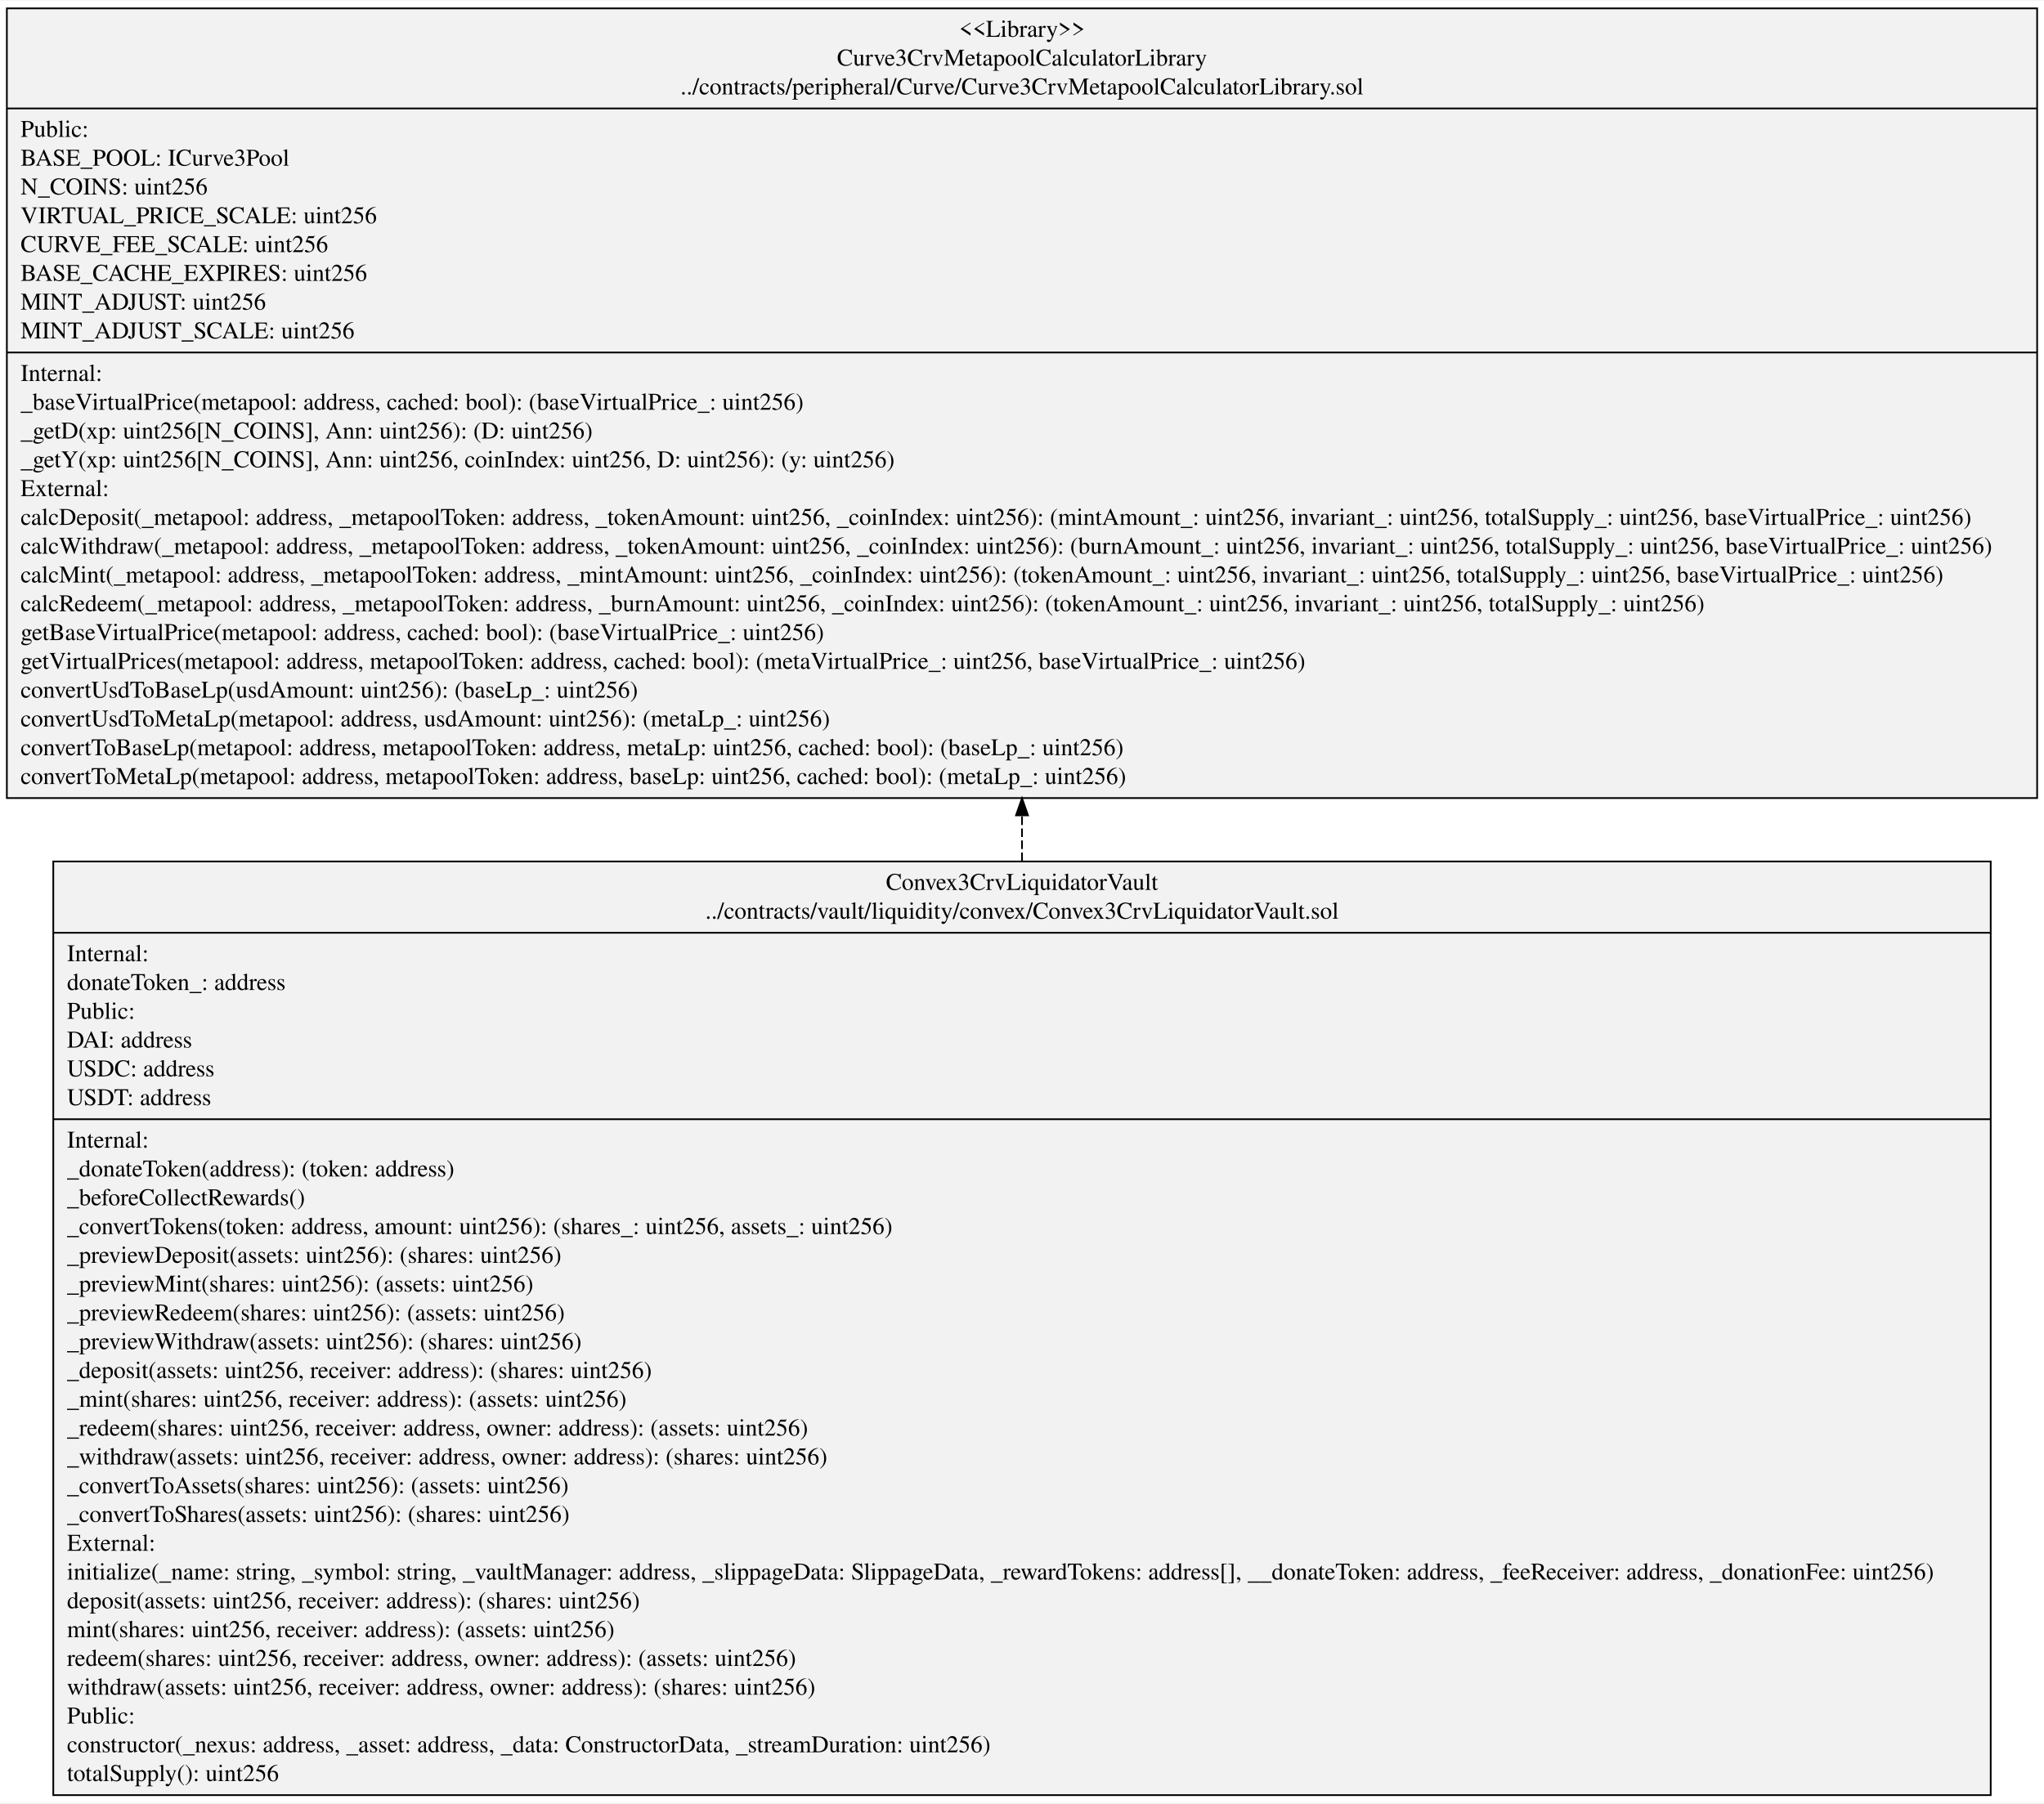
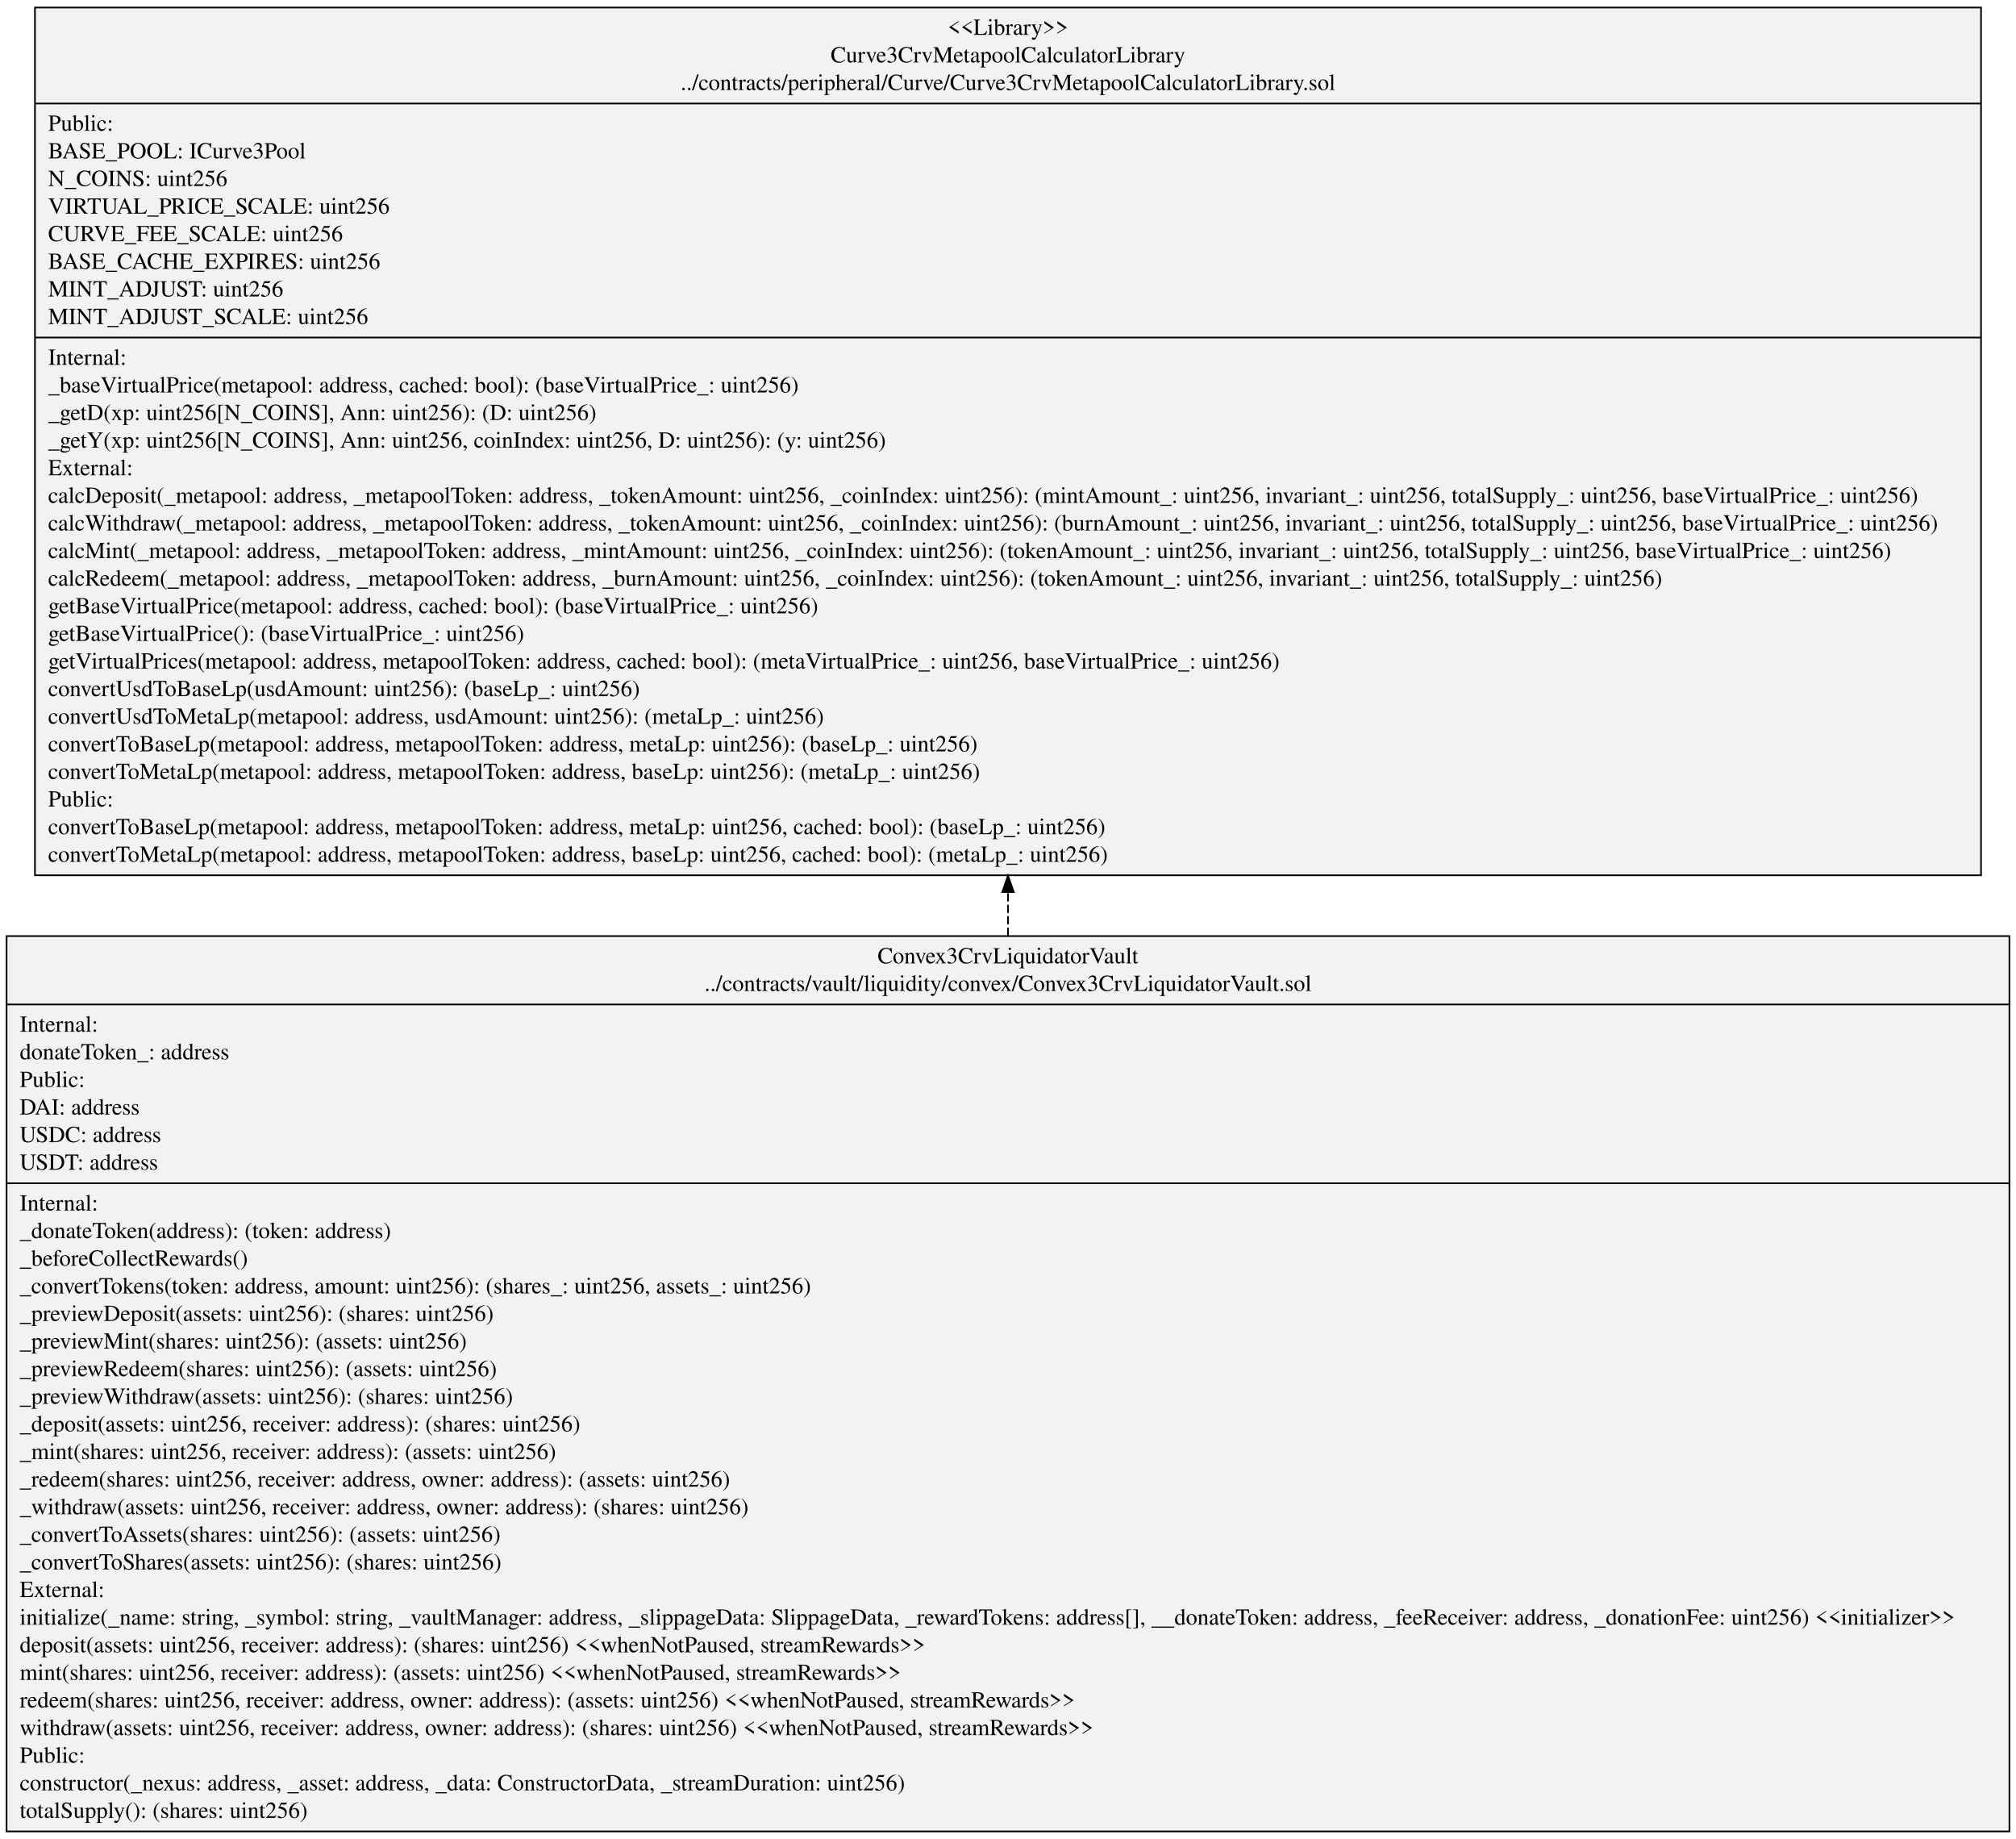
- <svg xmlns="http://www.w3.org/2000/svg" width="1192pt" height="1052pt" viewBox="0.00 0.00 1192.41 1051.60">
-   <g id="graph0" class="graph" transform="scale(1 1) rotate(0) translate(4 1047.6)">
-     <polygon fill="white" stroke="transparent" points="-4,4 -4,-1047.6 1188.41,-1047.6 1188.41,4 -4,4" />
+ <svg xmlns="http://www.w3.org/2000/svg" width="1227pt" height="1119pt" viewBox="0.00 0.00 1226.97 1118.80">
+   <g id="graph0" class="graph" transform="scale(1 1) rotate(0) translate(4 1114.8)">
+     <polygon fill="white" stroke="transparent" points="-4,4 -4,-1114.8 1222.97,-1114.8 1222.97,4 -4,4" />
    <g id="node1" class="node">
-       <polygon fill="#f2f2f2" stroke="black" points="0,-582.3 0,-1043.1 1184.41,-1043.1 1184.41,-582.3 0,-582.3" />
-       <text text-anchor="middle" x="592.21" y="-1026.5" font-family="Times,serif" font-size="14.00">&lt;&lt;Library&gt;&gt;</text>
-       <text text-anchor="middle" x="592.21" y="-1009.7" font-family="Times,serif" font-size="14.00">Curve3CrvMetapoolCalculatorLibrary</text>
-       <text text-anchor="middle" x="592.21" y="-992.9" font-family="Times,serif" font-size="14.00">../contracts/peripheral/Curve/Curve3CrvMetapoolCalculatorLibrary.sol</text>
-       <polyline fill="none" stroke="black" points="0,-984.7 1184.41,-984.7 " />
-       <text text-anchor="start" x="8" y="-968.1" font-family="Times,serif" font-size="14.00">Public:</text>
-       <text text-anchor="start" x="8" y="-951.3" font-family="Times,serif" font-size="14.00">   BASE_POOL: ICurve3Pool</text>
-       <text text-anchor="start" x="8" y="-934.5" font-family="Times,serif" font-size="14.00">   N_COINS: uint256</text>
-       <text text-anchor="start" x="8" y="-917.7" font-family="Times,serif" font-size="14.00">   VIRTUAL_PRICE_SCALE: uint256</text>
-       <text text-anchor="start" x="8" y="-900.9" font-family="Times,serif" font-size="14.00">   CURVE_FEE_SCALE: uint256</text>
-       <text text-anchor="start" x="8" y="-884.1" font-family="Times,serif" font-size="14.00">   BASE_CACHE_EXPIRES: uint256</text>
-       <text text-anchor="start" x="8" y="-867.3" font-family="Times,serif" font-size="14.00">   MINT_ADJUST: uint256</text>
-       <text text-anchor="start" x="8" y="-850.5" font-family="Times,serif" font-size="14.00">   MINT_ADJUST_SCALE: uint256</text>
-       <polyline fill="none" stroke="black" points="0,-842.3 1184.41,-842.3 " />
-       <text text-anchor="start" x="8" y="-825.7" font-family="Times,serif" font-size="14.00">Internal:</text>
-       <text text-anchor="start" x="8" y="-808.9" font-family="Times,serif" font-size="14.00">    _baseVirtualPrice(metapool: address, cached: bool): (baseVirtualPrice_: uint256)</text>
-       <text text-anchor="start" x="8" y="-792.1" font-family="Times,serif" font-size="14.00">    _getD(xp: uint256[N_COINS], Ann: uint256): (D: uint256)</text>
-       <text text-anchor="start" x="8" y="-775.3" font-family="Times,serif" font-size="14.00">    _getY(xp: uint256[N_COINS], Ann: uint256, coinIndex: uint256, D: uint256): (y: uint256)</text>
-       <text text-anchor="start" x="8" y="-758.5" font-family="Times,serif" font-size="14.00">External:</text>
-       <text text-anchor="start" x="8" y="-741.7" font-family="Times,serif" font-size="14.00">    calcDeposit(_metapool: address, _metapoolToken: address, _tokenAmount: uint256, _coinIndex: uint256): (mintAmount_: uint256, invariant_: uint256, totalSupply_: uint256, baseVirtualPrice_: uint256)</text>
-       <text text-anchor="start" x="8" y="-724.9" font-family="Times,serif" font-size="14.00">    calcWithdraw(_metapool: address, _metapoolToken: address, _tokenAmount: uint256, _coinIndex: uint256): (burnAmount_: uint256, invariant_: uint256, totalSupply_: uint256, baseVirtualPrice_: uint256)</text>
-       <text text-anchor="start" x="8" y="-708.1" font-family="Times,serif" font-size="14.00">    calcMint(_metapool: address, _metapoolToken: address, _mintAmount: uint256, _coinIndex: uint256): (tokenAmount_: uint256, invariant_: uint256, totalSupply_: uint256, baseVirtualPrice_: uint256)</text>
-       <text text-anchor="start" x="8" y="-691.3" font-family="Times,serif" font-size="14.00">    calcRedeem(_metapool: address, _metapoolToken: address, _burnAmount: uint256, _coinIndex: uint256): (tokenAmount_: uint256, invariant_: uint256, totalSupply_: uint256)</text>
-       <text text-anchor="start" x="8" y="-674.5" font-family="Times,serif" font-size="14.00">    getBaseVirtualPrice(metapool: address, cached: bool): (baseVirtualPrice_: uint256)</text>
-       <text text-anchor="start" x="8" y="-657.7" font-family="Times,serif" font-size="14.00">    getVirtualPrices(metapool: address, metapoolToken: address, cached: bool): (metaVirtualPrice_: uint256, baseVirtualPrice_: uint256)</text>
-       <text text-anchor="start" x="8" y="-640.9" font-family="Times,serif" font-size="14.00">    convertUsdToBaseLp(usdAmount: uint256): (baseLp_: uint256)</text>
-       <text text-anchor="start" x="8" y="-624.1" font-family="Times,serif" font-size="14.00">    convertUsdToMetaLp(metapool: address, usdAmount: uint256): (metaLp_: uint256)</text>
-       <text text-anchor="start" x="8" y="-607.3" font-family="Times,serif" font-size="14.00">    convertToBaseLp(metapool: address, metapoolToken: address, metaLp: uint256, cached: bool): (baseLp_: uint256)</text>
-       <text text-anchor="start" x="8" y="-590.5" font-family="Times,serif" font-size="14.00">    convertToMetaLp(metapool: address, metapoolToken: address, baseLp: uint256, cached: bool): (metaLp_: uint256)</text>
+       <polygon fill="#f2f2f2" stroke="black" points="17.28,-582.3 17.28,-1110.3 1201.69,-1110.3 1201.69,-582.3 17.28,-582.3" />
+       <text text-anchor="middle" x="609.48" y="-1093.7" font-family="Times,serif" font-size="14.00">&lt;&lt;Library&gt;&gt;</text>
+       <text text-anchor="middle" x="609.48" y="-1076.9" font-family="Times,serif" font-size="14.00">Curve3CrvMetapoolCalculatorLibrary</text>
+       <text text-anchor="middle" x="609.48" y="-1060.1" font-family="Times,serif" font-size="14.00">../contracts/peripheral/Curve/Curve3CrvMetapoolCalculatorLibrary.sol</text>
+       <polyline fill="none" stroke="black" points="17.28,-1051.9 1201.69,-1051.9 " />
+       <text text-anchor="start" x="25.28" y="-1035.3" font-family="Times,serif" font-size="14.00">Public:</text>
+       <text text-anchor="start" x="25.28" y="-1018.5" font-family="Times,serif" font-size="14.00">   BASE_POOL: ICurve3Pool</text>
+       <text text-anchor="start" x="25.28" y="-1001.7" font-family="Times,serif" font-size="14.00">   N_COINS: uint256</text>
+       <text text-anchor="start" x="25.28" y="-984.9" font-family="Times,serif" font-size="14.00">   VIRTUAL_PRICE_SCALE: uint256</text>
+       <text text-anchor="start" x="25.28" y="-968.1" font-family="Times,serif" font-size="14.00">   CURVE_FEE_SCALE: uint256</text>
+       <text text-anchor="start" x="25.28" y="-951.3" font-family="Times,serif" font-size="14.00">   BASE_CACHE_EXPIRES: uint256</text>
+       <text text-anchor="start" x="25.28" y="-934.5" font-family="Times,serif" font-size="14.00">   MINT_ADJUST: uint256</text>
+       <text text-anchor="start" x="25.28" y="-917.7" font-family="Times,serif" font-size="14.00">   MINT_ADJUST_SCALE: uint256</text>
+       <polyline fill="none" stroke="black" points="17.28,-909.5 1201.69,-909.5 " />
+       <text text-anchor="start" x="25.28" y="-892.9" font-family="Times,serif" font-size="14.00">Internal:</text>
+       <text text-anchor="start" x="25.28" y="-876.1" font-family="Times,serif" font-size="14.00">    _baseVirtualPrice(metapool: address, cached: bool): (baseVirtualPrice_: uint256)</text>
+       <text text-anchor="start" x="25.28" y="-859.3" font-family="Times,serif" font-size="14.00">    _getD(xp: uint256[N_COINS], Ann: uint256): (D: uint256)</text>
+       <text text-anchor="start" x="25.28" y="-842.5" font-family="Times,serif" font-size="14.00">    _getY(xp: uint256[N_COINS], Ann: uint256, coinIndex: uint256, D: uint256): (y: uint256)</text>
+       <text text-anchor="start" x="25.28" y="-825.7" font-family="Times,serif" font-size="14.00">External:</text>
+       <text text-anchor="start" x="25.28" y="-808.9" font-family="Times,serif" font-size="14.00">    calcDeposit(_metapool: address, _metapoolToken: address, _tokenAmount: uint256, _coinIndex: uint256): (mintAmount_: uint256, invariant_: uint256, totalSupply_: uint256, baseVirtualPrice_: uint256)</text>
+       <text text-anchor="start" x="25.28" y="-792.1" font-family="Times,serif" font-size="14.00">    calcWithdraw(_metapool: address, _metapoolToken: address, _tokenAmount: uint256, _coinIndex: uint256): (burnAmount_: uint256, invariant_: uint256, totalSupply_: uint256, baseVirtualPrice_: uint256)</text>
+       <text text-anchor="start" x="25.28" y="-775.3" font-family="Times,serif" font-size="14.00">    calcMint(_metapool: address, _metapoolToken: address, _mintAmount: uint256, _coinIndex: uint256): (tokenAmount_: uint256, invariant_: uint256, totalSupply_: uint256, baseVirtualPrice_: uint256)</text>
+       <text text-anchor="start" x="25.28" y="-758.5" font-family="Times,serif" font-size="14.00">    calcRedeem(_metapool: address, _metapoolToken: address, _burnAmount: uint256, _coinIndex: uint256): (tokenAmount_: uint256, invariant_: uint256, totalSupply_: uint256)</text>
+       <text text-anchor="start" x="25.28" y="-741.7" font-family="Times,serif" font-size="14.00">    getBaseVirtualPrice(metapool: address, cached: bool): (baseVirtualPrice_: uint256)</text>
+       <text text-anchor="start" x="25.28" y="-724.9" font-family="Times,serif" font-size="14.00">    getBaseVirtualPrice(): (baseVirtualPrice_: uint256)</text>
+       <text text-anchor="start" x="25.28" y="-708.1" font-family="Times,serif" font-size="14.00">    getVirtualPrices(metapool: address, metapoolToken: address, cached: bool): (metaVirtualPrice_: uint256, baseVirtualPrice_: uint256)</text>
+       <text text-anchor="start" x="25.28" y="-691.3" font-family="Times,serif" font-size="14.00">    convertUsdToBaseLp(usdAmount: uint256): (baseLp_: uint256)</text>
+       <text text-anchor="start" x="25.28" y="-674.5" font-family="Times,serif" font-size="14.00">    convertUsdToMetaLp(metapool: address, usdAmount: uint256): (metaLp_: uint256)</text>
+       <text text-anchor="start" x="25.28" y="-657.7" font-family="Times,serif" font-size="14.00">    convertToBaseLp(metapool: address, metapoolToken: address, metaLp: uint256): (baseLp_: uint256)</text>
+       <text text-anchor="start" x="25.28" y="-640.9" font-family="Times,serif" font-size="14.00">    convertToMetaLp(metapool: address, metapoolToken: address, baseLp: uint256): (metaLp_: uint256)</text>
+       <text text-anchor="start" x="25.28" y="-624.1" font-family="Times,serif" font-size="14.00">Public:</text>
+       <text text-anchor="start" x="25.28" y="-607.3" font-family="Times,serif" font-size="14.00">    convertToBaseLp(metapool: address, metapoolToken: address, metaLp: uint256, cached: bool): (baseLp_: uint256)</text>
+       <text text-anchor="start" x="25.28" y="-590.5" font-family="Times,serif" font-size="14.00">    convertToMetaLp(metapool: address, metapoolToken: address, baseLp: uint256, cached: bool): (metaLp_: uint256)</text>
    </g>
    <g id="node2" class="node">
-       <polygon fill="#f2f2f2" stroke="black" points="27.08,-0.5 27.08,-545.3 1157.33,-545.3 1157.33,-0.5 27.08,-0.5" />
-       <text text-anchor="middle" x="592.21" y="-528.7" font-family="Times,serif" font-size="14.00">Convex3CrvLiquidatorVault</text>
-       <text text-anchor="middle" x="592.21" y="-511.9" font-family="Times,serif" font-size="14.00">../contracts/vault/liquidity/convex/Convex3CrvLiquidatorVault.sol</text>
-       <polyline fill="none" stroke="black" points="27.08,-503.7 1157.33,-503.7 " />
-       <text text-anchor="start" x="35.08" y="-487.1" font-family="Times,serif" font-size="14.00">Internal:</text>
-       <text text-anchor="start" x="35.08" y="-470.3" font-family="Times,serif" font-size="14.00">   donateToken_: address</text>
-       <text text-anchor="start" x="35.08" y="-453.5" font-family="Times,serif" font-size="14.00">Public:</text>
-       <text text-anchor="start" x="35.08" y="-436.7" font-family="Times,serif" font-size="14.00">   DAI: address</text>
-       <text text-anchor="start" x="35.08" y="-419.9" font-family="Times,serif" font-size="14.00">   USDC: address</text>
-       <text text-anchor="start" x="35.08" y="-403.1" font-family="Times,serif" font-size="14.00">   USDT: address</text>
-       <polyline fill="none" stroke="black" points="27.08,-394.9 1157.33,-394.9 " />
-       <text text-anchor="start" x="35.08" y="-378.3" font-family="Times,serif" font-size="14.00">Internal:</text>
-       <text text-anchor="start" x="35.08" y="-361.5" font-family="Times,serif" font-size="14.00">    _donateToken(address): (token: address)</text>
-       <text text-anchor="start" x="35.08" y="-344.7" font-family="Times,serif" font-size="14.00">    _beforeCollectRewards()</text>
-       <text text-anchor="start" x="35.08" y="-327.9" font-family="Times,serif" font-size="14.00">    _convertTokens(token: address, amount: uint256): (shares_: uint256, assets_: uint256)</text>
-       <text text-anchor="start" x="35.08" y="-311.1" font-family="Times,serif" font-size="14.00">    _previewDeposit(assets: uint256): (shares: uint256)</text>
-       <text text-anchor="start" x="35.08" y="-294.3" font-family="Times,serif" font-size="14.00">    _previewMint(shares: uint256): (assets: uint256)</text>
-       <text text-anchor="start" x="35.08" y="-277.5" font-family="Times,serif" font-size="14.00">    _previewRedeem(shares: uint256): (assets: uint256)</text>
-       <text text-anchor="start" x="35.08" y="-260.7" font-family="Times,serif" font-size="14.00">    _previewWithdraw(assets: uint256): (shares: uint256)</text>
-       <text text-anchor="start" x="35.08" y="-243.9" font-family="Times,serif" font-size="14.00">    _deposit(assets: uint256, receiver: address): (shares: uint256)</text>
-       <text text-anchor="start" x="35.08" y="-227.1" font-family="Times,serif" font-size="14.00">    _mint(shares: uint256, receiver: address): (assets: uint256)</text>
-       <text text-anchor="start" x="35.08" y="-210.3" font-family="Times,serif" font-size="14.00">    _redeem(shares: uint256, receiver: address, owner: address): (assets: uint256)</text>
-       <text text-anchor="start" x="35.08" y="-193.5" font-family="Times,serif" font-size="14.00">    _withdraw(assets: uint256, receiver: address, owner: address): (shares: uint256)</text>
-       <text text-anchor="start" x="35.08" y="-176.7" font-family="Times,serif" font-size="14.00">    _convertToAssets(shares: uint256): (assets: uint256)</text>
-       <text text-anchor="start" x="35.08" y="-159.9" font-family="Times,serif" font-size="14.00">    _convertToShares(assets: uint256): (shares: uint256)</text>
-       <text text-anchor="start" x="35.08" y="-143.1" font-family="Times,serif" font-size="14.00">External:</text>
-       <text text-anchor="start" x="35.08" y="-126.3" font-family="Times,serif" font-size="14.00">    initialize(_name: string, _symbol: string, _vaultManager: address, _slippageData: SlippageData, _rewardTokens: address[], __donateToken: address, _feeReceiver: address, _donationFee: uint256)</text>
-       <text text-anchor="start" x="35.08" y="-109.5" font-family="Times,serif" font-size="14.00">    deposit(assets: uint256, receiver: address): (shares: uint256)</text>
-       <text text-anchor="start" x="35.08" y="-92.7" font-family="Times,serif" font-size="14.00">    mint(shares: uint256, receiver: address): (assets: uint256)</text>
-       <text text-anchor="start" x="35.08" y="-75.9" font-family="Times,serif" font-size="14.00">    redeem(shares: uint256, receiver: address, owner: address): (assets: uint256)</text>
-       <text text-anchor="start" x="35.08" y="-59.1" font-family="Times,serif" font-size="14.00">    withdraw(assets: uint256, receiver: address, owner: address): (shares: uint256)</text>
-       <text text-anchor="start" x="35.08" y="-42.3" font-family="Times,serif" font-size="14.00">Public:</text>
-       <text text-anchor="start" x="35.08" y="-25.5" font-family="Times,serif" font-size="14.00">    constructor(_nexus: address, _asset: address, _data: ConstructorData, _streamDuration: uint256)</text>
-       <text text-anchor="start" x="35.08" y="-8.7" font-family="Times,serif" font-size="14.00">    totalSupply(): uint256</text>
+       <polygon fill="#f2f2f2" stroke="black" points="0,-0.5 0,-545.3 1218.97,-545.3 1218.97,-0.5 0,-0.5" />
+       <text text-anchor="middle" x="609.48" y="-528.7" font-family="Times,serif" font-size="14.00">Convex3CrvLiquidatorVault</text>
+       <text text-anchor="middle" x="609.48" y="-511.9" font-family="Times,serif" font-size="14.00">../contracts/vault/liquidity/convex/Convex3CrvLiquidatorVault.sol</text>
+       <polyline fill="none" stroke="black" points="0,-503.7 1218.97,-503.7 " />
+       <text text-anchor="start" x="8" y="-487.1" font-family="Times,serif" font-size="14.00">Internal:</text>
+       <text text-anchor="start" x="8" y="-470.3" font-family="Times,serif" font-size="14.00">   donateToken_: address</text>
+       <text text-anchor="start" x="8" y="-453.5" font-family="Times,serif" font-size="14.00">Public:</text>
+       <text text-anchor="start" x="8" y="-436.7" font-family="Times,serif" font-size="14.00">   DAI: address</text>
+       <text text-anchor="start" x="8" y="-419.9" font-family="Times,serif" font-size="14.00">   USDC: address</text>
+       <text text-anchor="start" x="8" y="-403.1" font-family="Times,serif" font-size="14.00">   USDT: address</text>
+       <polyline fill="none" stroke="black" points="0,-394.9 1218.97,-394.9 " />
+       <text text-anchor="start" x="8" y="-378.3" font-family="Times,serif" font-size="14.00">Internal:</text>
+       <text text-anchor="start" x="8" y="-361.5" font-family="Times,serif" font-size="14.00">    _donateToken(address): (token: address)</text>
+       <text text-anchor="start" x="8" y="-344.7" font-family="Times,serif" font-size="14.00">    _beforeCollectRewards()</text>
+       <text text-anchor="start" x="8" y="-327.9" font-family="Times,serif" font-size="14.00">    _convertTokens(token: address, amount: uint256): (shares_: uint256, assets_: uint256)</text>
+       <text text-anchor="start" x="8" y="-311.1" font-family="Times,serif" font-size="14.00">    _previewDeposit(assets: uint256): (shares: uint256)</text>
+       <text text-anchor="start" x="8" y="-294.3" font-family="Times,serif" font-size="14.00">    _previewMint(shares: uint256): (assets: uint256)</text>
+       <text text-anchor="start" x="8" y="-277.5" font-family="Times,serif" font-size="14.00">    _previewRedeem(shares: uint256): (assets: uint256)</text>
+       <text text-anchor="start" x="8" y="-260.7" font-family="Times,serif" font-size="14.00">    _previewWithdraw(assets: uint256): (shares: uint256)</text>
+       <text text-anchor="start" x="8" y="-243.9" font-family="Times,serif" font-size="14.00">    _deposit(assets: uint256, receiver: address): (shares: uint256)</text>
+       <text text-anchor="start" x="8" y="-227.1" font-family="Times,serif" font-size="14.00">    _mint(shares: uint256, receiver: address): (assets: uint256)</text>
+       <text text-anchor="start" x="8" y="-210.3" font-family="Times,serif" font-size="14.00">    _redeem(shares: uint256, receiver: address, owner: address): (assets: uint256)</text>
+       <text text-anchor="start" x="8" y="-193.5" font-family="Times,serif" font-size="14.00">    _withdraw(assets: uint256, receiver: address, owner: address): (shares: uint256)</text>
+       <text text-anchor="start" x="8" y="-176.7" font-family="Times,serif" font-size="14.00">    _convertToAssets(shares: uint256): (assets: uint256)</text>
+       <text text-anchor="start" x="8" y="-159.9" font-family="Times,serif" font-size="14.00">    _convertToShares(assets: uint256): (shares: uint256)</text>
+       <text text-anchor="start" x="8" y="-143.1" font-family="Times,serif" font-size="14.00">External:</text>
+       <text text-anchor="start" x="8" y="-126.3" font-family="Times,serif" font-size="14.00">    initialize(_name: string, _symbol: string, _vaultManager: address, _slippageData: SlippageData, _rewardTokens: address[], __donateToken: address, _feeReceiver: address, _donationFee: uint256) &lt;&lt;initializer&gt;&gt;</text>
+       <text text-anchor="start" x="8" y="-109.5" font-family="Times,serif" font-size="14.00">    deposit(assets: uint256, receiver: address): (shares: uint256) &lt;&lt;whenNotPaused, streamRewards&gt;&gt;</text>
+       <text text-anchor="start" x="8" y="-92.7" font-family="Times,serif" font-size="14.00">    mint(shares: uint256, receiver: address): (assets: uint256) &lt;&lt;whenNotPaused, streamRewards&gt;&gt;</text>
+       <text text-anchor="start" x="8" y="-75.9" font-family="Times,serif" font-size="14.00">    redeem(shares: uint256, receiver: address, owner: address): (assets: uint256) &lt;&lt;whenNotPaused, streamRewards&gt;&gt;</text>
+       <text text-anchor="start" x="8" y="-59.1" font-family="Times,serif" font-size="14.00">    withdraw(assets: uint256, receiver: address, owner: address): (shares: uint256) &lt;&lt;whenNotPaused, streamRewards&gt;&gt;</text>
+       <text text-anchor="start" x="8" y="-42.3" font-family="Times,serif" font-size="14.00">Public:</text>
+       <text text-anchor="start" x="8" y="-25.5" font-family="Times,serif" font-size="14.00">    constructor(_nexus: address, _asset: address, _data: ConstructorData, _streamDuration: uint256)</text>
+       <text text-anchor="start" x="8" y="-8.7" font-family="Times,serif" font-size="14.00">    totalSupply(): (shares: uint256)</text>
    </g>
    <g id="edge1" class="edge">
-       <path fill="none" stroke="black" stroke-dasharray="5,2" d="M592.21,-545.56C592.21,-554.37 592.21,-563.17 592.21,-571.94" />
-       <polygon fill="black" stroke="black" points="588.71,-572.2 592.21,-582.2 595.71,-572.2 588.71,-572.2" />
+       <path fill="none" stroke="black" stroke-dasharray="5,2" d="M609.48,-545.38C609.48,-554.27 609.48,-563.18 609.48,-572.07" />
+       <polygon fill="black" stroke="black" points="605.98,-572.1 609.48,-582.1 612.98,-572.1 605.98,-572.1" />
    </g>
  </g>
</svg>
